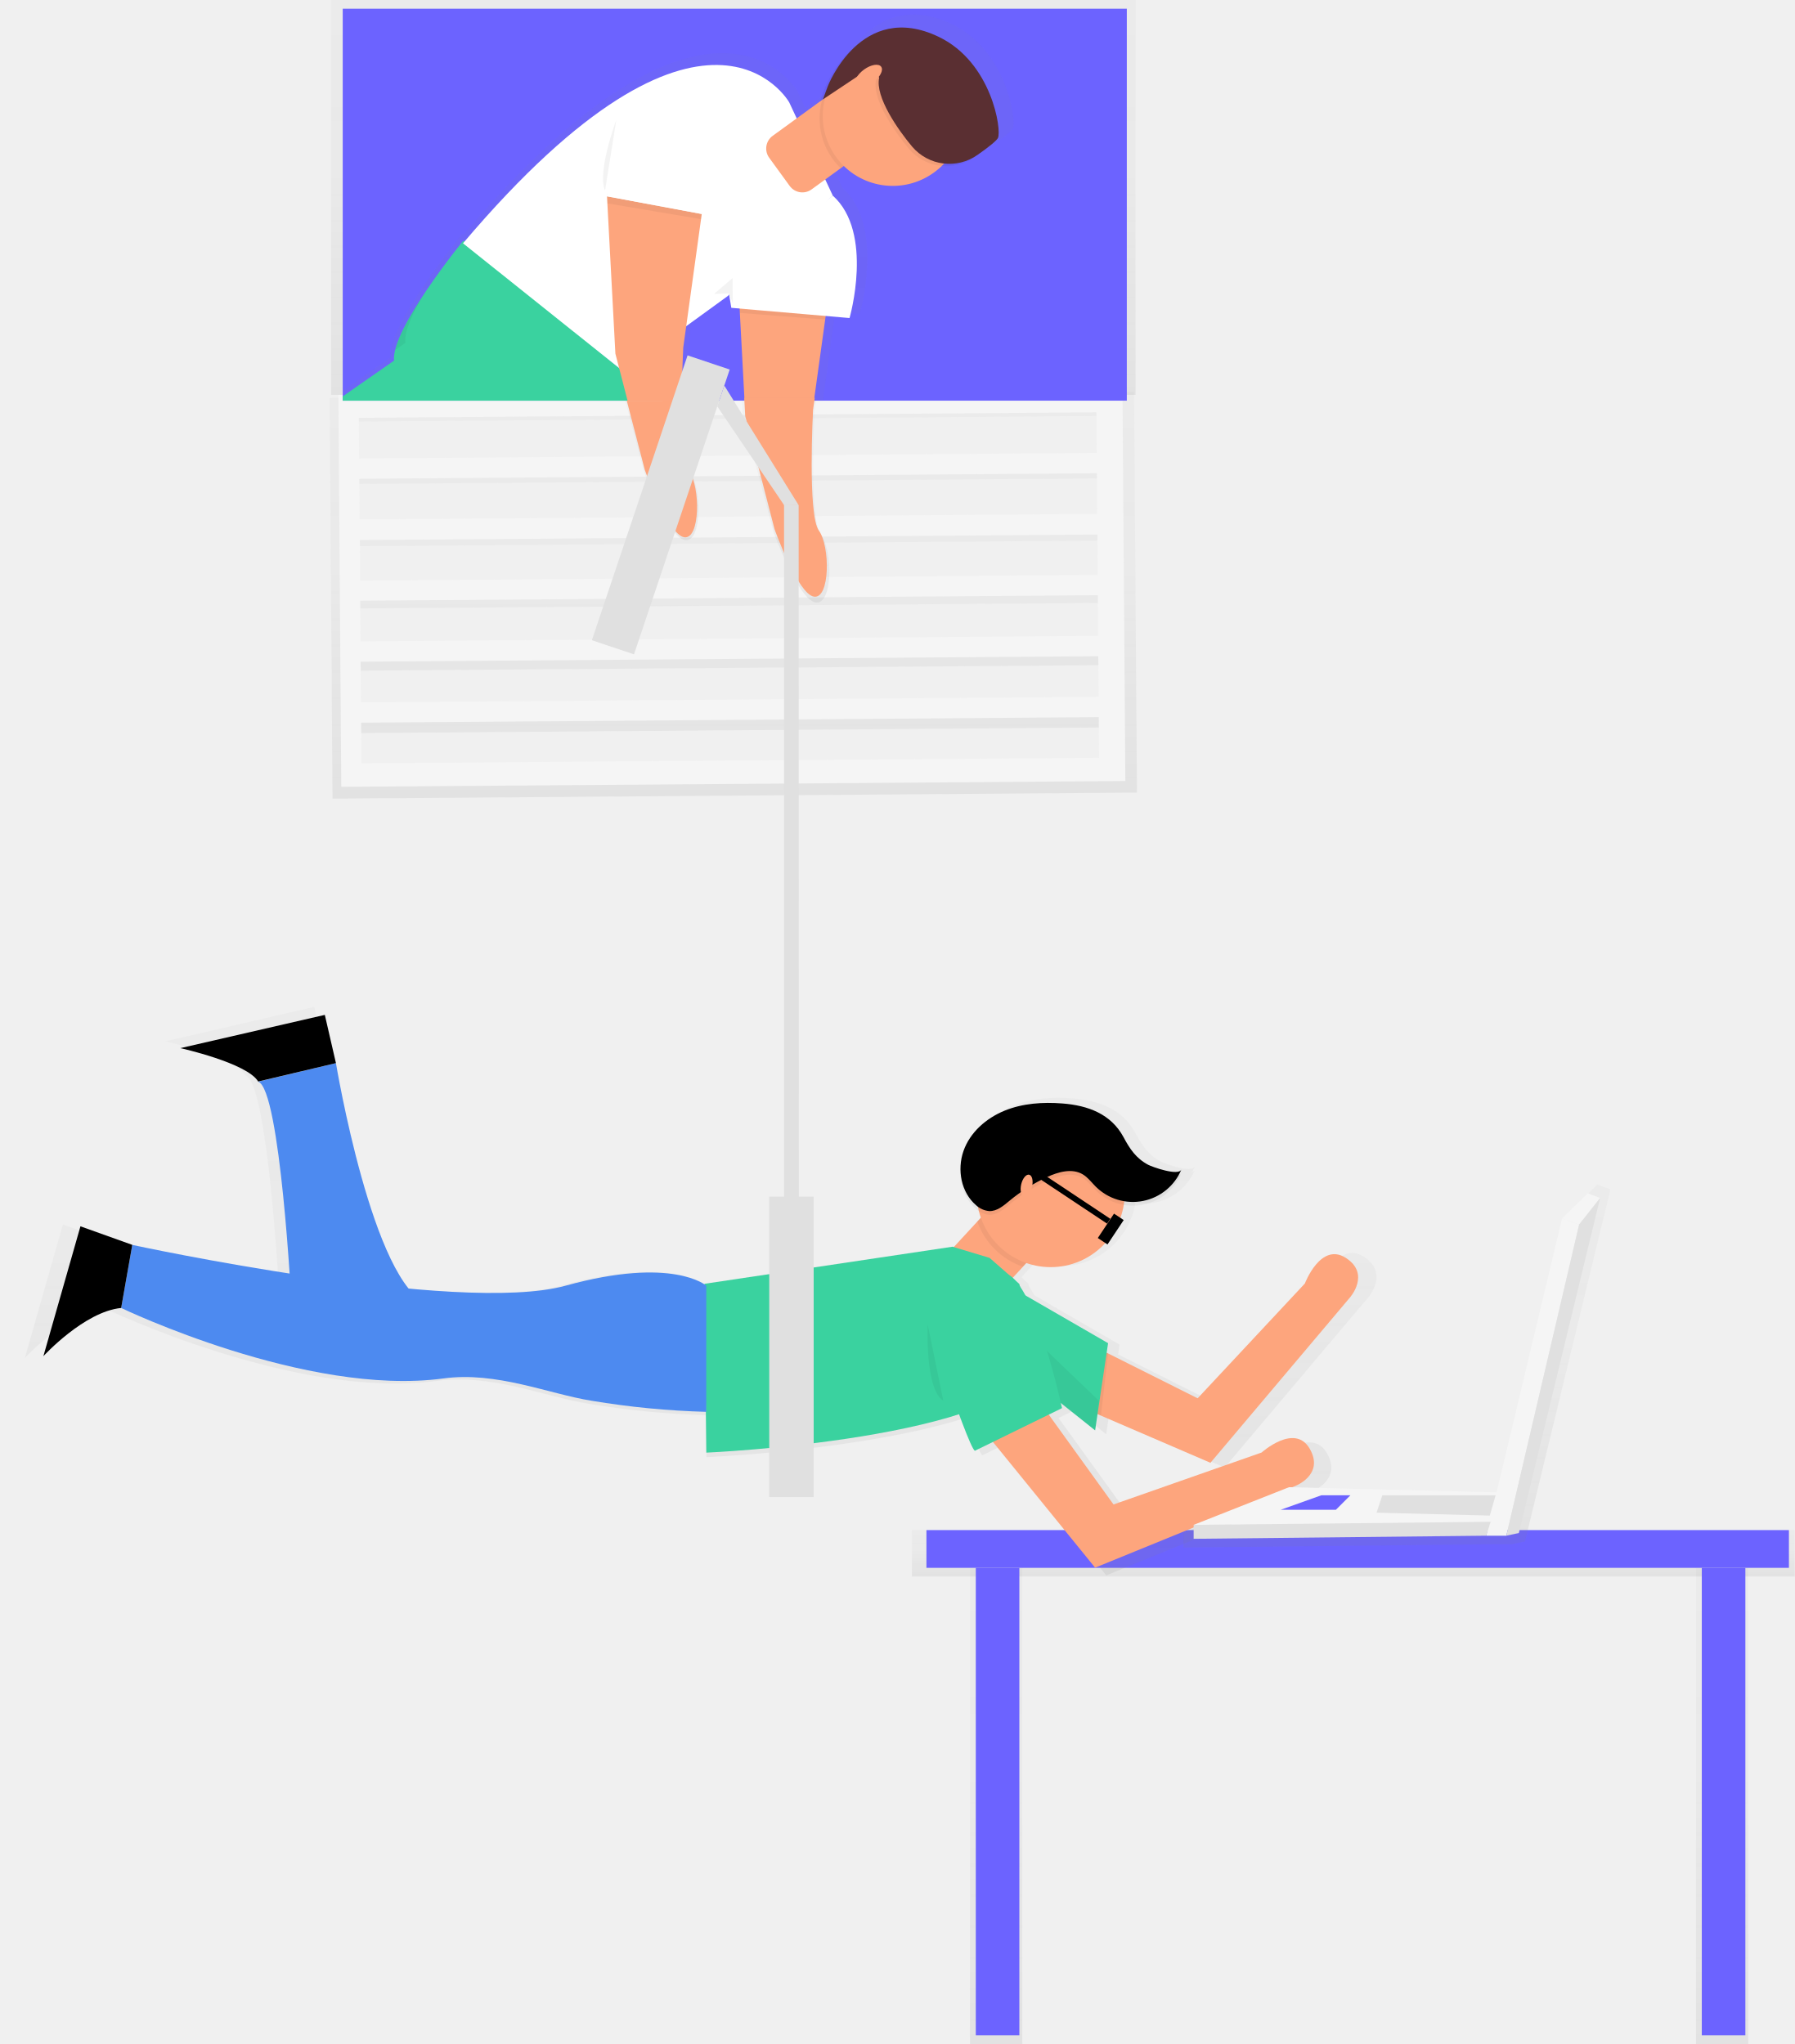
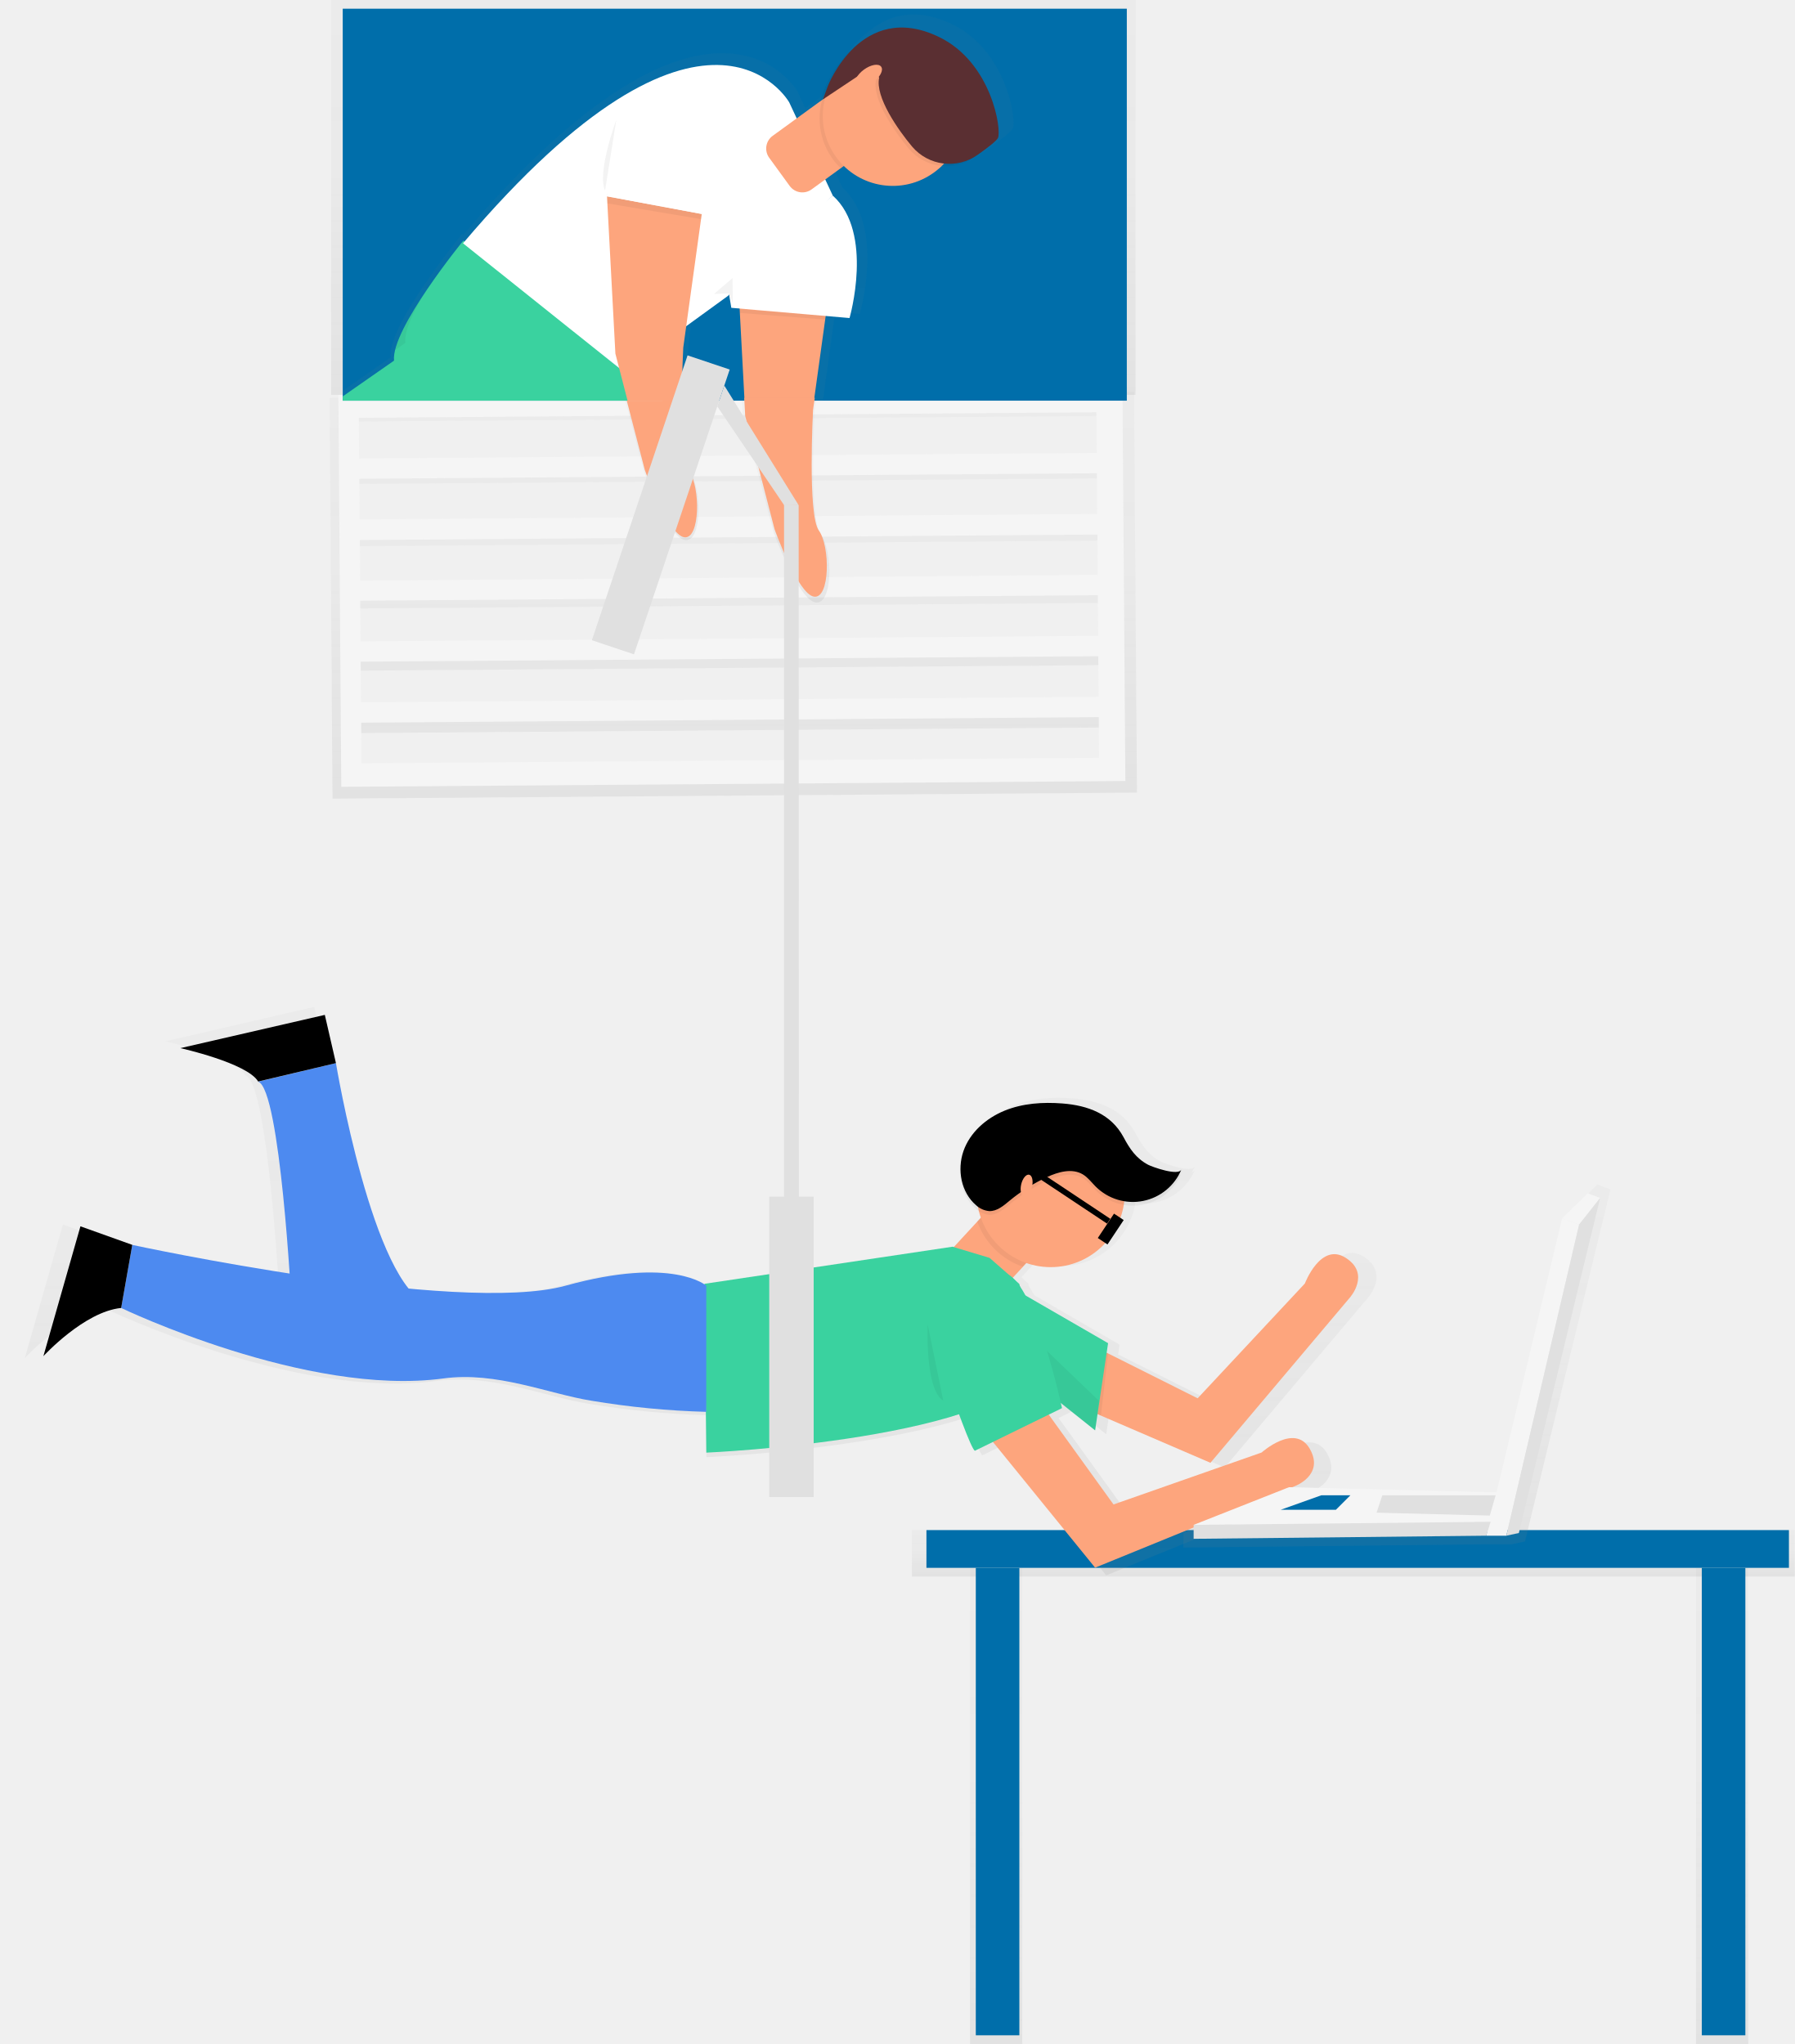
<svg xmlns="http://www.w3.org/2000/svg" xmlns:xlink="http://www.w3.org/1999/xlink" id="8de17198-7ae2-47ff-b503-0799787369b4" data-name="Layer 1" width="618.02" height="704" viewBox="0 0 618.02 704">
  <defs>
    <linearGradient id="22e250b8-7980-4493-9c25-efd9eae1e30e" x1="252.52" y1="136" x2="252.52" gradientUnits="userSpaceOnUse">
      <stop offset="0" stop-color="gray" stop-opacity="0.25" />
      <stop offset="0.54" stop-color="gray" stop-opacity="0.12" />
      <stop offset="1" stop-color="gray" stop-opacity="0.1" />
    </linearGradient>
    <linearGradient id="02860921-f819-4fa0-a235-2792ab6f3dd6" x1="557.5" y1="392.04" x2="557.52" y2="251.94" gradientTransform="matrix(0.99, 0, 0, 1, 5.9, -0.04)" xlink:href="#22e250b8-7980-4493-9c25-efd9eae1e30e" />
    <clipPath id="9cec8c0b-eaa7-452a-a5f1-49a5bc4d5bbf" transform="translate(-302.98 -117)">
-       <rect id="f22ed1c3-f8e5-4d7e-b5e7-db648f32c6c2" data-name="&lt;Rectangle&gt;" x="421" y="120" width="270" height="135" fill="#6c63ff" />
+       <rect id="f22ed1c3-f8e5-4d7e-b5e7-db648f32c6c2" data-name="&lt;Rectangle&gt;" x="421" y="120" width="270" height="135" fill="#006eaa" />
    </clipPath>
    <linearGradient id="624aa40c-203b-40b3-8925-0c8737dfbe14" x1="13.84" y1="244.99" x2="13.84" y2="202.99" xlink:href="#22e250b8-7980-4493-9c25-efd9eae1e30e" />
    <linearGradient id="c72946d6-52db-4566-a87a-41d2b0fa7e1a" x1="487.49" y1="430.13" x2="487.49" y2="121.99" xlink:href="#22e250b8-7980-4493-9c25-efd9eae1e30e" />
    <linearGradient id="4dd1b06c-ba9e-4bd2-8aa6-0de0d6719fdb" x1="530.91" y1="303.07" x2="530.91" y2="255" xlink:href="#22e250b8-7980-4493-9c25-efd9eae1e30e" />
    <linearGradient id="572af080-1501-4c1e-98a3-e87d60e0bc3f" x1="573.5" y1="324.54" x2="573.5" y2="254" xlink:href="#22e250b8-7980-4493-9c25-efd9eae1e30e" />
    <linearGradient id="db602a0e-644f-4df6-b04a-9bc289951b65" x1="466.02" y1="543" x2="466.02" y2="527" xlink:href="#22e250b8-7980-4493-9c25-efd9eae1e30e" />
    <linearGradient id="b9adc037-fb77-4730-aec4-e595a99d094d" x1="544.27" y1="659.6" x2="544.27" y2="463.87" xlink:href="#22e250b8-7980-4493-9c25-efd9eae1e30e" />
    <linearGradient id="443221de-702a-4a19-b626-757fc614a655" x1="481.02" y1="533" x2="481.02" y2="408" xlink:href="#22e250b8-7980-4493-9c25-efd9eae1e30e" />
    <linearGradient id="76ffc347-953f-40dc-964c-2e601f491d49" x1="343.02" y1="704" x2="343.02" y2="540" xlink:href="#22e250b8-7980-4493-9c25-efd9eae1e30e" />
    <linearGradient id="0ab76e49-2bc2-4011-a66c-e420a9c67168" x1="593.02" y1="704" x2="593.02" y2="540" xlink:href="#22e250b8-7980-4493-9c25-efd9eae1e30e" />
  </defs>
  <rect x="114.02" width="277" height="136" opacity="0.5" fill="url(#22e250b8-7980-4493-9c25-efd9eae1e30e)" />
  <g opacity="0.5">
    <path d="M416.49,254.06l1,138,277-2.07-1-138Zm268.74,127.8L424.64,383.8l-.11-14.31,260.59-1.95Zm-.16-21.46-260.59,1.95L424.38,348,685,346.08Zm-.16-21.46-260.59,1.95-.11-14.31,260.59-1.95Zm-.16-21.46-260.59,1.95-.11-14.31,260.59-1.95ZM684.59,296,424,298l-.11-14.31,260.59-1.95Zm-.16-21.46-260.59,1.95-.11-14.31,260.59-1.95Z" transform="translate(-302.98 -117)" fill="url(#02860921-f819-4fa0-a235-2792ab6f3dd6)" />
  </g>
  <path d="M419.5,253l1,135,270-2-1-135Zm261.94,125-254,1.9-.1-14,254-1.9Zm-.16-21-254,1.9-.1-14,254-1.9Zm-.16-21-254,1.9-.1-14,254-1.9Zm-.16-21L427,317l-.1-14,254-1.9Zm-.16-21-254,1.9-.1-14,254-1.9Zm-.16-21-254,1.9-.1-14,254-1.9Z" transform="translate(-302.98 -117)" fill="#f5f5f5" />
-   <rect id="c2f262c5-432c-497c-b342-014b49715688" data-name="&lt;Rectangle&gt;" x="118.02" y="3" width="270" height="135" fill="#6c63ff" />
+   <rect id="c2f262c5-432c-497c-b342-014b49715688" data-name="&lt;Rectangle&gt;" x="118.02" y="3" width="270" height="135" fill="#006eaa" />
  <g clip-path="url(#9cec8c0b-eaa7-452a-a5f1-49a5bc4d5bbf)">
    <g opacity="0.5">
      <polygon points="23.21 244.99 27.68 241.74 25.26 214.41 20.01 202.99 0 210.71 23.21 244.99" fill="url(#624aa40c-203b-40b3-8925-0c8737dfbe14)" />
      <path d="M630.75,125.29c-12.16-5.84-21.26-3.1-27.62,1.77-8.83,6.09-12.86,16.57-12.86,16.57l-1.73,4.67h0l-8.23,6-2.68-5.72s-29.16-51.8-115.15,49.35l-.4-.32s-7.33,9-14,19l-.95,1.44-.42.65-.6.94-.44.7-.64,1-.57.94-.62,1-.44.76-.46.79-.44.78-.46.85-.67,1.27-.37.71-.41.82-.3.63-.39.82-.24.55q-.32.73-.61,1.44l-.22.55c-.1.26-.19.52-.28.77l-.18.53q-.2.6-.36,1.17c-.06.2-.12.41-.16.6h0a11.25,11.25,0,0,0-.38,3.79L323,320l5.87,12.78s82.28-32.52,138.36-68.17l-2.36,49.88h0l-.15,3.09s-51.22,42.34-64.55,64l-22.86,13.2,24,35.4,5.59-4.06L410.41,398l94-75.14s17.82-32.56,18.13-59.83l3.85,14.87s8.19,23,14,23.94,5.81-17.86,1.75-23.44-2.08-42.82-2.08-42.82l1-7.58,14.71-10.69.54-.52.77,4.68,3,.26v.21H560l.14,1.36h0l1.89,35.52,10.41,40.17s8.2,23,14,23.94,5.81-17.86,1.76-23.44-2.08-42.82-2.08-42.82l4.29-31h0l.08-.6.1-.69,8.46.73s8.77-30.24-5.94-43.42l-2.68-5.72,5.48-4h0l1.1-.8a24.89,24.89,0,0,0,34.82-.07,17.36,17.36,0,0,0,11.61-3.1c.74-.52,1.46-1,2.14-1.54,3.08-2.21,5.63-4.24,6.14-5.22C653.14,158.46,649.57,134.33,630.75,125.29Z" transform="translate(-302.98 -117)" fill="url(#c72946d6-52db-4566-a87a-41d2b0fa7e1a)" />
    </g>
    <path d="M556.7,205.08l2.89,54.18,10.1,39s8,22.36,13.57,23.24,5.64-17.34,1.7-22.76-2-41.57-2-41.57l6.37-46Z" transform="translate(-302.98 -117)" fill="#fda57d" />
    <path d="M553.34,214.15l1.47,8.87,40.71,3.52s8.51-29.36-5.76-42.16Z" transform="translate(-302.98 -117)" fill="#fff" />
    <path d="M462.53,199.87s-25,30.6-23.86,41.34l-111.19,77.5,5.7,12.41s79.88-31.57,134.34-66.18l-2.43,51.43s-49.73,41.11-62.67,62.1l9.94,16,91.27-73S530.7,272,517.72,245Z" transform="translate(-302.98 -117)" fill="#3ad29f" />
    <polygon points="5.08 209.21 24.5 201.71 29.6 212.81 31.95 239.34 27.61 242.49 5.08 209.21" />
    <polygon points="99.44 261.46 77.25 274.28 100.57 308.65 105.99 304.7 109.38 277.41 99.44 261.46" />
    <path d="M589.75,184.37l-15-32.11s-28.42-50.52-112.33,48.54L517.72,245l35.81-26Z" transform="translate(-302.98 -117)" fill="#fff" />
    <path d="M578.45,140h22.76a0,0,0,0,1,0,0V180.2a5.4,5.4,0,0,1-5.4,5.4h-12a5.4,5.4,0,0,1-5.4-5.4V140A0,0,0,0,1,578.45,140Z" transform="translate(71.77 -527.04) rotate(53.99)" fill="#fda57d" />
    <path d="M586.06,151.46a23.8,23.8,0,0,0,6.41,23.48l13.82-10L592.9,146.49Z" transform="translate(-302.98 -117)" opacity="0.05" />
    <ellipse cx="610.44" cy="156.92" rx="24.15" ry="24.1" transform="translate(-278.59 271.87) rotate(-36.01)" fill="#fda57d" />
    <path d="M599.27,142.7l-14,9.32,1.68-4.53s11.47-29.86,38.22-17c18.28,8.77,21.74,32.2,20.36,34.86-.55,1-3.53,3.36-7,5.77a16.8,16.8,0,0,1-22.54-2.84c-4.69-5.58-12.85-17.12-11.34-23.74h0c-1.37-2.49-3.16-3.49-5.47-1.82Z" transform="translate(-302.98 -117)" opacity="0.05" />
    <path d="M600.35,141.91l-14,9.32,1.68-4.53s11.47-29.86,38.22-17c18.28,8.77,21.74,32.2,20.36,34.86-.55,1-3.53,3.36-7,5.77a16.8,16.8,0,0,1-22.54-2.84c-4.69-5.58-12.85-17.12-11.34-23.74h0c-1.37-2.49-3.16-3.49-5.47-1.82Z" transform="translate(-302.98 -117)" fill="#5a2f32" />
    <ellipse cx="602.07" cy="143.14" rx="5.37" ry="2.68" transform="translate(-272.09 264.32) rotate(-36.01)" fill="#fda57d" />
    <polygon points="245.87 101.24 252.26 95.77 252.34 104.41 250.94 101.08 245.87 101.24" opacity="0.05" />
    <polygon points="254.64 106.45 254.78 107.78 284.14 110.07 284.32 108.82 254.64 106.45" opacity="0.05" />
    <g opacity="0.05">
      <path d="M449,218.31c-4.48,6.75-8.63,14-9.91,19.22l3.48-2.43C442.1,231.27,445,224.91,449,218.31Z" transform="translate(-302.98 -117)" />
      <path d="M468.94,310.25l2.43-51.43C416.92,293.43,337,325,337,325l-3.85,6.11s79.88-31.57,134.34-66.18l-2.29,48.43C467.57,311.38,468.94,310.25,468.94,310.25Z" transform="translate(-302.98 -117)" />
    </g>
    <path d="M512,184.62l2.89,54.18,10.1,39s8,22.36,13.57,23.24,5.64-17.34,1.7-22.76-2-41.57-2-41.57l6.37-46Z" transform="translate(-302.98 -117)" fill="#fda57d" />
    <path d="M515.21,158.26s-6.73,18.13-3.87,24.34" transform="translate(-302.98 -117)" opacity="0.05" />
    <polygon points="209.15 66.68 209.13 70.05 241.38 75.47 241.77 72.77 209.15 66.68" opacity="0.05" />
    <polygon points="216.43 39.04 209 67.62 241.62 73.7 250.24 37.64 216.43 39.04" fill="#fff" />
  </g>
  <g opacity="0.5">
    <path d="M518.29,255l6.43,24.31S533,302.14,538.87,303s5.88-17.71,1.78-23.24c-2.16-2.91-2.63-14.47-2.59-24.8Z" transform="translate(-302.98 -117)" fill="url(#4dd1b06c-ba9e-4bd2-8aa6-0de0d6719fdb)" />
  </g>
  <path d="M518.81,255,525,278.8s8,22.36,13.57,23.24,5.64-17.34,1.7-22.76c-2.07-2.85-2.52-14.17-2.48-24.29Z" transform="translate(-302.98 -117)" fill="#fda57d" />
  <g opacity="0.5">
    <path d="M584.12,254H558.43l.35,6.44,10.69,40.14s8.42,23,14.37,23.92,6-17.85,1.8-23.42-2.14-42.78-2.14-42.78Z" transform="translate(-302.98 -117)" fill="url(#572af080-1501-4c1e-98a3-e87d60e0bc3f)" />
  </g>
  <path d="M583.54,254H559.26l.33,6.26,10.1,39s8,22.36,13.57,23.24,5.64-17.34,1.7-22.76-2-41.57-2-41.57Z" transform="translate(-302.98 -117)" fill="#fda57d" />
  <g opacity="0.5">
    <rect x="314.02" y="527" width="304" height="16" fill="url(#db602a0e-644f-4df6-b04a-9bc289951b65)" />
  </g>
-   <rect x="319.02" y="527" width="297" height="13" fill="#6c63ff" />
+   <rect x="319.02" y="527" width="297" height="13" fill="#006eaa" />
  <g opacity="0.5">
    <path d="M684.76,605.25l1.21.52h0l38.73,16.66,49.36-58.49s7.47-8.36-1.43-14.08-14.49,9.08-14.49,9.08l-38,40.66L688,583.5l.5-3.38-29.34-17a36,36,0,0,0-1.86-3.11l-.27-1-1.47-1.29c-.28-.3-.56-.58-.84-.83l4.86-5.27A26.12,26.12,0,0,0,694,531.14a18.38,18.38,0,0,0,6.88,0A19,19,0,0,0,714.45,520a1.39,1.39,0,0,1-1,.73,17.78,17.78,0,0,0,1-2c-1,2.43-10.38-.92-11.79-1.67-4.3-2.28-6.51-5.67-8.73-9.81-4.38-8.2-12.48-11.23-21.58-11.94-7-.55-14.12-.07-20.57,2.58s-12.14,7.69-14.48,14.27a18.84,18.84,0,0,0-1,6.95,17,17,0,0,0,5.53,13.56,11.88,11.88,0,0,0,1,.77c.19.76.41,1.5.67,2.24L642.16,537l0,.08-8.33,9-.43-.13-87.84,13.14v.18c-2.92-1.93-16.15-8.65-49.17.48-12.47,3.45-33.25,3.08-55.55,1-15.69-19.47-25.74-79.85-25.74-79.85l-3.93-17.08-51.13,11.82s23.6,5.25,27.53,11.82c6,2,9.71,46.81,11.14,68C368.1,550.74,343,545.32,343,545.32l-18.36-6.57-13.11,46S326,569,339.08,567.65c0,0,65.56,31.53,114.07,25C472,590,490.3,598,505.59,600.49a298.75,298.75,0,0,0,40.49,3.94l.16,14.45s54-2.33,89.45-13.58c2.69,7.29,4.85,12.55,5.6,12.92l6.43-3.15,36.18,44.53,70.8-28.9s10.49-3.94,5.24-13.14-17,1.31-17,1.31l-52.44,18.39-22.13-30.68h0l-.86-1.2,4.64-2.28s-.15-.68-.42-1.86L683.91,611Z" transform="translate(-302.98 -117)" fill="url(#b9adc037-fb77-4730-aec4-e595a99d094d)" />
  </g>
  <polygon points="339 450.66 322.79 435.64 349.62 406.55 365.83 421.57 339 450.66" fill="#fda57d" />
  <path d="M651.32,524.83l-11.84,12.84a25.56,25.56,0,0,0,15.67,15.61l12.39-13.43Z" transform="translate(-302.98 -117)" opacity="0.05" />
  <path d="M654.8,592.82l65,28,48-56.89s7.27-8.13-1.39-13.69-14.1,8.83-14.1,8.83l-36.92,39.54L668,574.86Z" transform="translate(-302.98 -117)" fill="#fda57d" />
  <polygon points="348.41 443.46 381.57 462.62 377.11 492.65 345.86 467.74 348.41 443.46" fill="#3ad29f" />
  <ellipse cx="361.8" cy="410.88" rx="25.5" ry="25.55" fill="#fda57d" />
  <path d="M643.74,550.24,631,546.4l-85.44,12.78.64,58.14s103.93-4.47,115.41-31.3l-7.65-26.83Z" transform="translate(-302.98 -117)" fill="#3ad29f" />
  <polygon points="346.85 468.52 377.11 492.65 378.38 482.43 348.41 453.68 346.85 468.52" opacity="0.05" />
  <path d="M546.19,559.82s-11.48-10.22-48.46,0-149.2-14.05-149.2-14.05l-3.83,21.72s63.76,30.67,110.94,24.28c18.37-2.49,36.13,5.28,51,7.67a287.07,287.07,0,0,0,39.53,3.83Z" transform="translate(-302.98 -117)" fill="#4d8af0" />
  <path d="M348.53,545.76l-17.85-6.39L317.92,584.1s14-15.33,26.78-16.61Z" transform="translate(-302.98 -117)" />
  <path d="M391.88,489.55l26.78-6.39s12.75,76.66,31.88,83.05H403.36S399.53,492.1,391.88,489.55Z" transform="translate(-302.98 -117)" fill="#4d8af0" />
  <path d="M418.66,483.16l-3.83-16.61L365.1,478s23,5.11,26.78,11.5Z" transform="translate(-302.98 -117)" />
  <path d="M668.84,498.34c-6.76-.53-13.73-.07-20,2.51s-11.8,7.48-14.09,13.88-.81,14.26,4.36,18.67a7.62,7.62,0,0,0,4.49,2c2.71.11,5-1.88,7.08-3.61a59.53,59.53,0,0,1,12.8-8.08c3.91-1.82,8.68-3.16,12.38-.94,1.76,1.06,3,2.77,4.45,4.22a18.1,18.1,0,0,0,29.49-5.91c-1,2.37-10.09-.9-11.46-1.63-4.18-2.22-6.34-5.51-8.49-9.54C685.57,502,677.7,499,668.84,498.34Z" transform="translate(-302.98 -117)" opacity="0.05" />
  <path d="M668.84,497.06c-6.76-.53-13.73-.07-20,2.51S637,507,634.75,513.45s-.81,14.26,4.36,18.67a7.62,7.62,0,0,0,4.49,2c2.71.11,5-1.88,7.08-3.61a59.53,59.53,0,0,1,12.8-8.08c3.91-1.82,8.68-3.16,12.38-.94,1.76,1.06,3,2.77,4.45,4.22a18.1,18.1,0,0,0,29.49-5.91c-1,2.37-10.09-.9-11.46-1.63-4.18-2.22-6.34-5.51-8.49-9.54C685.57,500.7,677.7,497.75,668.84,497.06Z" transform="translate(-302.98 -117)" />
  <ellipse cx="656.49" cy="525.32" rx="3.83" ry="1.91" transform="translate(-309.19 925.78) rotate(-76.65)" fill="#fda57d" />
  <polygon points="341.92 496.61 342.77 497.66 361.95 488.36 361.11 487.2 341.92 496.61" opacity="0.05" />
  <polygon points="381.08 465.91 377.95 486.9 379.11 487.56 381.57 466.15 381.08 465.91" opacity="0.05" />
  <rect x="264.89" y="412.15" width="15.3" height="103.49" fill="#e0e0e0" />
  <rect x="522.86" y="239.15" width="15.3" height="103.49" transform="translate(-182.71 -270.81) rotate(18.57)" fill="#e0e0e0" />
  <polygon points="275.09 423.65 269.99 423.65 269.99 173.73 275.02 174 275.09 423.65" fill="#e0e0e0" />
  <path d="M635.45,602l44.63,54.94,68.86-28.11S759.15,625,754,616s-16.58,1.28-16.58,1.28l-51,17.89-31-43Z" transform="translate(-302.98 -117)" fill="#fda57d" />
  <path d="M617,556.63s19.13,58.77,21.68,60.05l30-14.69s-8.5-39.64-18-45.69S618.24,551.51,617,556.63Z" transform="translate(-302.98 -117)" fill="#3ad29f" />
  <path d="M622.42,573.12s-1,22.48,5.38,26.31" transform="translate(-302.98 -117)" opacity="0.05" />
  <g opacity="0.5">
    <polygon points="550.06 408 540.77 417.09 517.07 516.24 516.74 516.19 442 514.32 407.5 527.96 407.5 533 513.33 531.88 520.61 531.88 525.14 530.9 554.54 409.68 550.06 408" fill="url(#443221de-702a-4a19-b626-757fc614a655)" />
  </g>
  <polygon points="546.75 411 537.9 419.65 543.77 421.78 551.01 412.6 546.75 411" fill="#f5f5f5" />
  <polygon points="537.9 419.65 543.77 421.78 518.71 528.93 511.78 528.93 537.9 419.65" fill="#f5f5f5" />
  <polygon points="518.71 528.93 523.02 528 551.01 412.6 543.77 421.78 518.71 528.93" fill="#e0e0e0" />
  <polygon points="411.03 525.2 411.03 530 511.78 528.93 513.42 523.76 411.03 525.2" fill="#e0e0e0" />
  <polyline points="515.58 514.08 515.02 514 443.88 512.22 411.03 525.2 513.38 524.14" fill="#f5f5f5" />
  <polygon points="474.02 521 476.02 515 515.02 515 513.02 522 474.02 521" fill="#e0e0e0" />
-   <polygon points="441.02 520 455.02 515 465.02 515 460.02 520 441.02 520" fill="#6c63ff" />
+   <polygon points="441.02 520 455.02 515 465.02 515 460.02 520 441.02 520" fill="#006eaa" />
  <g opacity="0.5">
    <rect x="334.02" y="540" width="18" height="164" fill="url(#76ffc347-953f-40dc-964c-2e601f491d49)" />
  </g>
  <g opacity="0.5">
    <rect x="584.02" y="540" width="18" height="164" fill="url(#0ab76e49-2bc2-4011-a66c-e420a9c67168)" />
  </g>
-   <rect x="336.02" y="540" width="15" height="161" fill="#6c63ff" />
-   <rect x="586.02" y="540" width="15" height="161" fill="#6c63ff" />
+   <rect x="336.02" y="540" width="15" height="161" fill="#006eaa" />
+   <rect x="586.02" y="540" width="15" height="161" fill="#006eaa" />
  <polygon points="270.02 174 247 139.99 249.42 132.8 275.02 174 270.02 174" fill="#e0e0e0" />
  <rect x="683.4" y="535.29" width="4" height="10.08" transform="translate(110.62 -406.04) rotate(33.6)" />
  <rect x="657.69" y="528.39" width="29.61" height="2" transform="translate(102.56 -400.77) rotate(33.62)" />
</svg>
